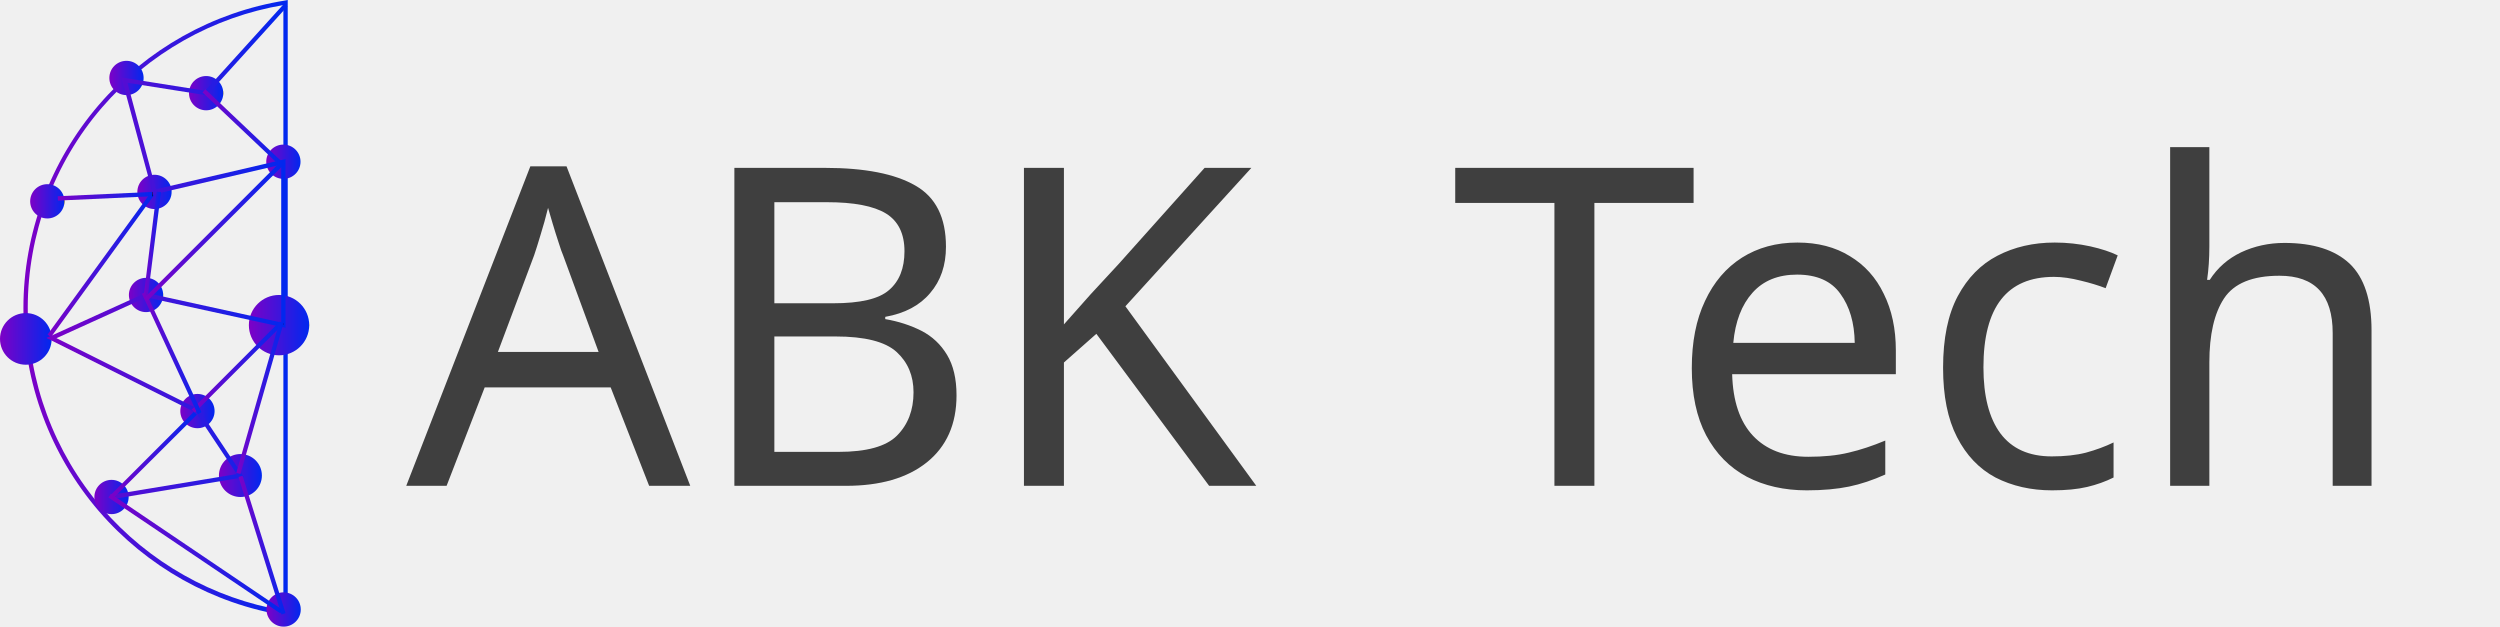
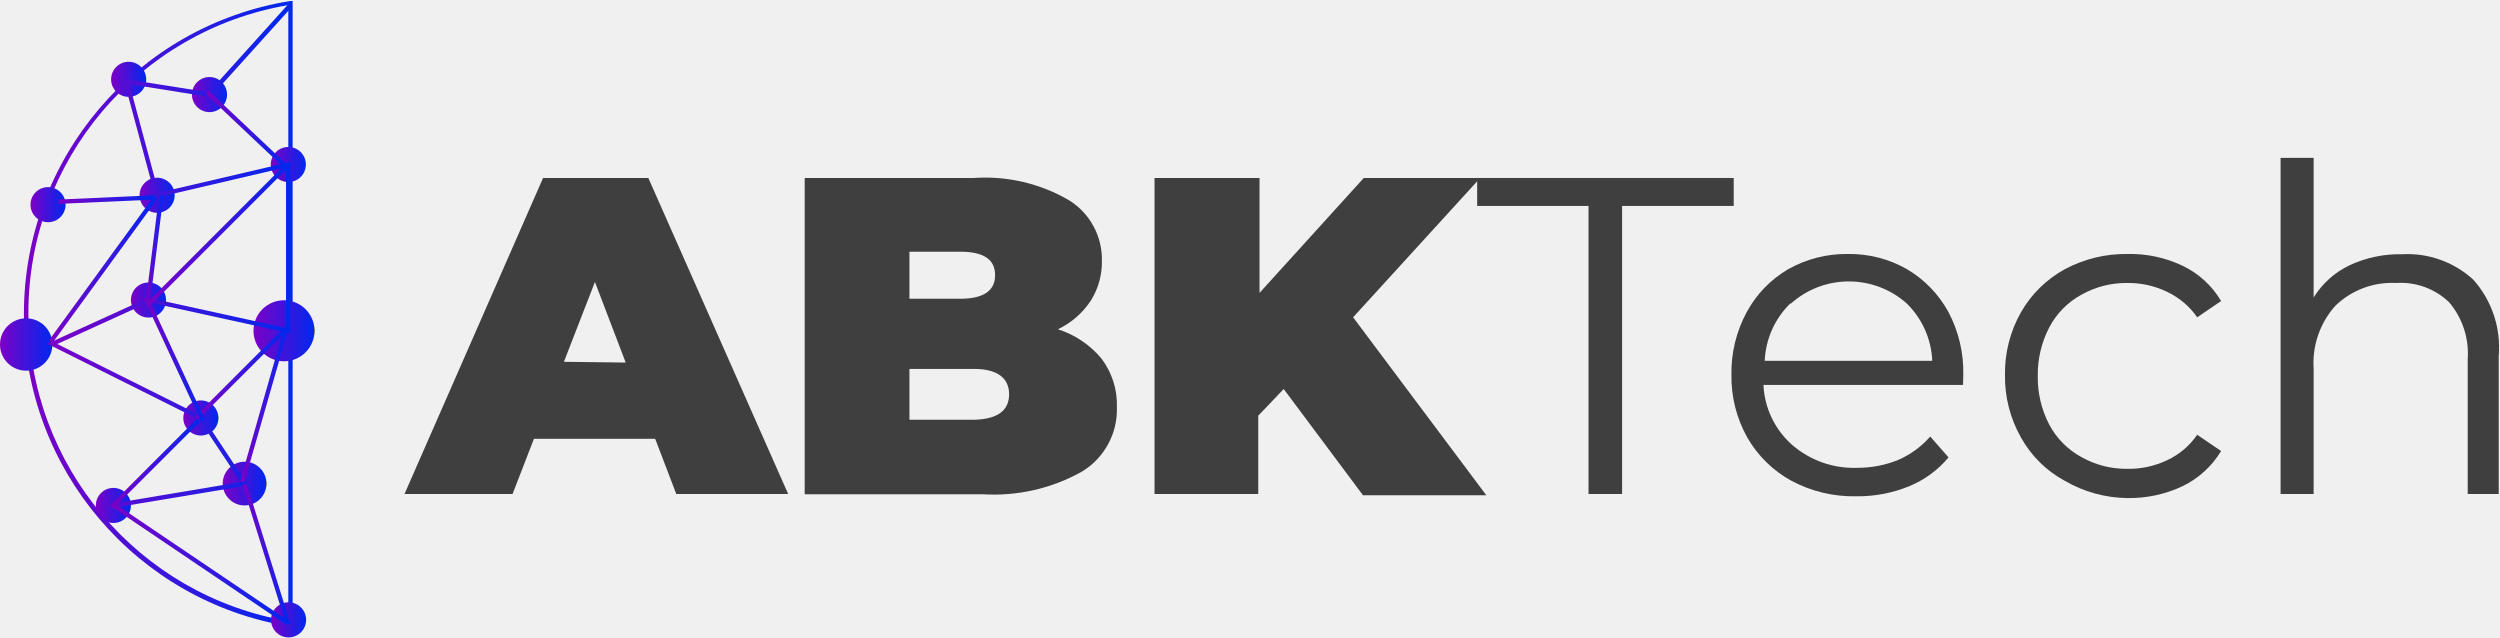
- <svg xmlns="http://www.w3.org/2000/svg" version="1.0" id="Layer_1" x="0px" y="0px" viewBox="0 0 103.57 25.96" style="enable-background:new 0 0 103.57 25.96;" xml:space="preserve">
-   <style type="text/css">
- 	.st0{fill:url(#SVGID_1_);}
- 	.st1{fill:#17516B;}
- 	.st2{fill:#3A7289;}
- 	.st3{opacity:0.8;fill:#2C6477;}
- 	.st4{clip-path:url(#SVGID_5_);fill:#FFFFFF;}
- 	.st5{clip-path:url(#SVGID_5_);fill:#BD0034;}
- 	.st6{clip-path:url(#SVGID_5_);fill:url(#SVGID_6_);}
- 	.st7{clip-path:url(#SVGID_5_);fill:url(#SVGID_7_);}
- 	.st8{clip-path:url(#SVGID_5_);fill:url(#SVGID_8_);}
- 	.st9{clip-path:url(#SVGID_5_);fill:url(#SVGID_9_);}
- 	.st10{clip-path:url(#SVGID_5_);fill:url(#SVGID_10_);}
- 	.st11{clip-path:url(#SVGID_5_);fill:url(#SVGID_11_);}
- 	.st12{clip-path:url(#SVGID_5_);fill:url(#SVGID_12_);}
- 	.st13{clip-path:url(#SVGID_5_);fill:url(#SVGID_13_);}
- 	.st14{fill:#F2F5F7;}
- 	.st15{fill:#A92807;}
- 	.st16{fill:#1E1D22;}
- 	.st17{clip-path:url(#SVGID_15_);}
- 	.st18{fill:#FFFFFF;}
- 	.st19{fill:none;stroke:#F2F5F7;}
- 	.st20{clip-path:url(#SVGID_19_);fill:#8EA1B2;}
- 	.st21{clip-path:url(#SVGID_19_);fill:#A92807;}
- 	.st22{clip-path:url(#SVGID_19_);fill:#384657;}
- 	.st23{clip-path:url(#SVGID_21_);}
- 	.st24{fill:#8EA1B2;}
- 	.st25{fill:#384657;}
- 	.st26{clip-path:url(#SVGID_25_);fill:#384657;}
- 	.st27{clip-path:url(#SVGID_25_);fill:#8EA1B2;}
- 	.st28{clip-path:url(#SVGID_25_);fill:#A92807;}
- 	.st29{clip-path:url(#SVGID_27_);}
- 	.st30{fill:#E1E4E5;}
- 	.st31{clip-path:url(#SVGID_31_);fill:#384657;}
- 	.st32{clip-path:url(#SVGID_31_);fill:#8EA1B2;}
- 	.st33{clip-path:url(#SVGID_31_);fill:#A92807;}
- 	.st34{clip-path:url(#SVGID_33_);}
- 	.st35{clip-path:url(#SVGID_37_);fill:#384657;}
- 	.st36{clip-path:url(#SVGID_37_);fill:#8EA1B2;}
- 	.st37{clip-path:url(#SVGID_37_);fill:#A92807;}
- 	.st38{clip-path:url(#SVGID_39_);}
- 	.st39{fill:#2A323C;}
- 	.st40{fill:#1F2529;}
- 	.st41{fill:#96A1AB;}
- 	.st42{clip-path:url(#SVGID_43_);fill:#D00027;}
- 	.st43{clip-path:url(#SVGID_43_);}
- 	.st44{clip-path:url(#SVGID_45_);fill:#FFFFFF;}
- 	.st45{clip-path:url(#SVGID_45_);fill:#D00027;}
- 	.st46{clip-path:url(#SVGID_47_);}
- 	.st47{clip-path:url(#SVGID_51_);}
- 	.st48{clip-path:url(#SVGID_55_);}
- 	.st49{opacity:0.4;clip-path:url(#SVGID_59_);}
- 	.st50{clip-path:url(#SVGID_61_);fill:#FFFFFF;}
- 	.st51{clip-path:url(#SVGID_59_);fill:#A92807;}
- 	.st52{clip-path:url(#SVGID_63_);fill:#FFFFFF;}
- 	.st53{opacity:0.5;}
- 	.st54{clip-path:url(#SVGID_65_);}
- 	.st55{filter:url(#Adobe_OpacityMaskFilter);}
- 	.st56{clip-path:url(#SVGID_67_);}
- 	.st57{enable-background:new    ;}
- 	.st58{opacity:0.141;clip-path:url(#SVGID_67_);mask:url(#SVGID_68_);}
- 	.st59{clip-path:url(#SVGID_72_);}
- 	.st60{fill:none;stroke:#FFFFFF;stroke-width:3;stroke-linecap:round;stroke-linejoin:round;stroke-miterlimit:10;}
- 	.st61{opacity:0.502;}
- 	.st62{opacity:0.7;}
- 	.st63{clip-path:url(#SVGID_74_);fill:#D00027;}
- 	.st64{clip-path:url(#SVGID_74_);}
- 	.st65{clip-path:url(#SVGID_76_);fill:#FFFFFF;}
- 	.st66{clip-path:url(#SVGID_76_);fill:#D00027;}
- 	.st67{clip-path:url(#SVGID_78_);}
- 	.st68{clip-path:url(#SVGID_82_);}
- 	.st69{clip-path:url(#SVGID_86_);}
- 	.st70{clip-path:url(#SVGID_92_);}
- 	.st71{filter:url(#Adobe_OpacityMaskFilter_1_);}
- 	.st72{clip-path:url(#SVGID_94_);}
- 	.st73{opacity:0.141;clip-path:url(#SVGID_94_);mask:url(#SVGID_95_);}
- 	.st74{clip-path:url(#SVGID_99_);}
- 	.st75{clip-path:url(#SVGID_101_);fill:#D00027;}
- 	.st76{clip-path:url(#SVGID_101_);}
- 	.st77{clip-path:url(#SVGID_103_);fill:#FFFFFF;}
- 	.st78{clip-path:url(#SVGID_103_);fill:#D00027;}
- 	.st79{clip-path:url(#SVGID_105_);}
- 	.st80{clip-path:url(#SVGID_109_);}
- 	.st81{clip-path:url(#SVGID_113_);}
- 	.st82{opacity:0.4;clip-path:url(#SVGID_117_);}
- 	.st83{clip-path:url(#SVGID_119_);fill:#FFFFFF;}
- 	.st84{clip-path:url(#SVGID_117_);fill:#A92807;}
- 	.st85{clip-path:url(#SVGID_121_);fill:#FFFFFF;}
- 	.st86{clip-path:url(#SVGID_123_);}
- 	.st87{fill:none;stroke:#FFFFFF;stroke-width:0.5;stroke-miterlimit:10;}
- 	.st88{opacity:0;fill:#3C464F;}
- 	.st89{opacity:3.960396e-03;fill:#3C464F;}
- 	.st90{opacity:7.920792e-03;fill:#3C464F;}
- 	.st91{opacity:0.012;fill:#3C464F;}
- 	.st92{opacity:0.016;fill:#3C464F;}
- 	.st93{opacity:0.02;fill:#3C464F;}
- 	.st94{opacity:0.024;fill:#3C464F;}
- 	.st95{opacity:0.028;fill:#3C464F;}
- 	.st96{opacity:0.032;fill:#3C464F;}
- 	.st97{opacity:0.036;fill:#3C464F;}
- 	.st98{opacity:0.04;fill:#3C464F;}
- 	.st99{opacity:0.044;fill:#3C464F;}
- 	.st100{opacity:0.048;fill:#3C464F;}
- 	.st101{opacity:0.051;fill:#3C464F;}
- 	.st102{opacity:0.055;fill:#3C464F;}
- 	.st103{opacity:0.059;fill:#3C464F;}
- 	.st104{opacity:0.063;fill:#3C464F;}
- 	.st105{opacity:0.067;fill:#3C464F;}
- 	.st106{opacity:0.071;fill:#3C464F;}
- 	.st107{opacity:0.075;fill:#3C464F;}
- 	.st108{opacity:0.079;fill:#3C464F;}
- 	.st109{opacity:0.083;fill:#3C464F;}
- 	.st110{opacity:0.087;fill:#3C464F;}
- 	.st111{opacity:0.091;fill:#3C464F;}
- 	.st112{opacity:0.095;fill:#3C464F;}
- 	.st113{opacity:0.099;fill:#3C464F;}
- 	.st114{opacity:0.103;fill:#3C464F;}
- 	.st115{opacity:0.107;fill:#3C464F;}
- 	.st116{opacity:0.111;fill:#3C464F;}
- 	.st117{opacity:0.115;fill:#3C464F;}
- 	.st118{opacity:0.119;fill:#3C464F;}
- 	.st119{opacity:0.123;fill:#3C464F;}
- 	.st120{opacity:0.127;fill:#3C464F;}
- 	.st121{opacity:0.131;fill:#3C464F;}
- 	.st122{opacity:0.135;fill:#3C464F;}
- 	.st123{opacity:0.139;fill:#3C464F;}
- 	.st124{opacity:0.143;fill:#3C464F;}
- 	.st125{opacity:0.146;fill:#3C464F;}
- 	.st126{opacity:0.15;fill:#3C464F;}
- 	.st127{opacity:0.154;fill:#3C464F;}
- 	.st128{opacity:0.158;fill:#3C464F;}
- 	.st129{opacity:0.162;fill:#3C464F;}
- 	.st130{opacity:0.166;fill:#3C464F;}
- 	.st131{opacity:0.17;fill:#3C464F;}
- 	.st132{opacity:0.174;fill:#3C464F;}
- 	.st133{opacity:0.178;fill:#3C464F;}
- 	.st134{opacity:0.182;fill:#3C464F;}
- 	.st135{opacity:0.186;fill:#3C464F;}
- 	.st136{opacity:0.19;fill:#3C464F;}
- 	.st137{opacity:0.194;fill:#3C464F;}
- 	.st138{opacity:0.198;fill:#3C464F;}
- 	.st139{opacity:0.202;fill:#3C464F;}
- 	.st140{opacity:0.206;fill:#3C464F;}
- 	.st141{opacity:0.21;fill:#3C464F;}
- 	.st142{opacity:0.214;fill:#3C464F;}
- 	.st143{opacity:0.218;fill:#3C464F;}
- 	.st144{opacity:0.222;fill:#3C464F;}
- 	.st145{opacity:0.226;fill:#3C464F;}
- 	.st146{opacity:0.23;fill:#3C464F;}
- 	.st147{opacity:0.234;fill:#3C464F;}
- 	.st148{opacity:0.238;fill:#3C464F;}
- 	.st149{opacity:0.242;fill:#3C464F;}
- 	.st150{opacity:0.245;fill:#3C464F;}
- 	.st151{opacity:0.249;fill:#3C464F;}
- 	.st152{opacity:0.254;fill:#3C464F;}
- 	.st153{opacity:0.257;fill:#3C464F;}
- 	.st154{opacity:0.261;fill:#3C464F;}
- 	.st155{opacity:0.265;fill:#3C464F;}
- 	.st156{opacity:0.269;fill:#3C464F;}
- 	.st157{opacity:0.273;fill:#3C464F;}
- 	.st158{opacity:0.277;fill:#3C464F;}
- 	.st159{opacity:0.281;fill:#3C464F;}
- 	.st160{opacity:0.285;fill:#3C464F;}
- 	.st161{opacity:0.289;fill:#3C464F;}
- 	.st162{opacity:0.293;fill:#3C464F;}
- 	.st163{opacity:0.297;fill:#3C464F;}
- 	.st164{opacity:0.301;fill:#3C464F;}
- 	.st165{opacity:0.305;fill:#3C464F;}
- 	.st166{opacity:0.309;fill:#3C464F;}
- 	.st167{opacity:0.313;fill:#3C464F;}
- 	.st168{opacity:0.317;fill:#3C464F;}
- 	.st169{opacity:0.321;fill:#3C464F;}
- 	.st170{opacity:0.325;fill:#3C464F;}
- 	.st171{opacity:0.329;fill:#3C464F;}
- 	.st172{opacity:0.333;fill:#3C464F;}
- 	.st173{opacity:0.337;fill:#3C464F;}
- 	.st174{opacity:0.341;fill:#3C464F;}
- 	.st175{opacity:0.345;fill:#3C464F;}
- 	.st176{opacity:0.348;fill:#3C464F;}
- 	.st177{opacity:0.352;fill:#3C464F;}
- 	.st178{opacity:0.356;fill:#3C464F;}
- 	.st179{opacity:0.36;fill:#3C464F;}
- 	.st180{opacity:0.364;fill:#3C464F;}
- 	.st181{opacity:0.368;fill:#3C464F;}
- 	.st182{opacity:0.372;fill:#3C464F;}
- 	.st183{opacity:0.376;fill:#3C464F;}
- 	.st184{opacity:0.38;fill:#3C464F;}
- 	.st185{opacity:0.384;fill:#3C464F;}
- 	.st186{opacity:0.388;fill:#3C464F;}
- 	.st187{opacity:0.392;fill:#3C464F;}
- 	.st188{opacity:0.396;fill:#3C464F;}
- 	.st189{opacity:0.4;fill:#3C464F;}
- 	.st190{fill:none;stroke:#7EA1B1;stroke-width:3;stroke-linecap:round;stroke-linejoin:round;}
- 	.st191{fill:none;stroke:#7EA1B1;stroke-width:3;stroke-linecap:round;stroke-linejoin:round;stroke-dasharray:6.859,6.859;}
- 	.st192{fill:none;stroke:#7EA1B1;stroke-width:3;stroke-linecap:round;stroke-linejoin:round;stroke-dasharray:7.516,7.516;}
- 	.st193{fill:none;stroke:#7EA1B1;stroke-width:3;stroke-linecap:round;stroke-linejoin:round;stroke-dasharray:8.442,8.442;}
- 	.st194{fill:none;stroke:#7EA1B1;stroke-width:3;stroke-linecap:round;stroke-linejoin:round;stroke-dasharray:8.788,8.788;}
- 	.st195{fill:none;stroke:#7EA1B1;stroke-width:3;stroke-linecap:round;stroke-linejoin:round;stroke-dasharray:8.932,8.932;}
- 	.st196{fill:none;stroke:#7EA1B1;stroke-width:3;stroke-linecap:round;stroke-linejoin:round;stroke-dasharray:7.966,7.966;}
- 	.st197{fill:none;stroke:#7EA1B1;stroke-width:3;stroke-linecap:round;stroke-linejoin:round;stroke-dasharray:8.532,8.532;}
- 	.st198{fill:#C5C5C5;}
- 	.st199{fill:none;stroke:#7EA1B1;stroke-width:3;stroke-linecap:round;stroke-linejoin:round;stroke-dasharray:5.949,5.949;}
- 	.st200{fill:none;stroke:#7EA1B1;stroke-width:3;stroke-linecap:round;stroke-linejoin:round;stroke-dasharray:8.803,8.803;}
- 	.st201{fill:none;stroke:#7EA1B1;stroke-width:3;stroke-linecap:round;stroke-linejoin:round;stroke-dasharray:8.407,8.407;}
- 	.st202{fill:none;stroke:#7EA1B1;stroke-width:3;stroke-linecap:round;stroke-linejoin:round;stroke-dasharray:6.205,6.205;}
- 	.st203{fill:none;stroke:#7EA1B1;stroke-width:3;stroke-linecap:round;stroke-linejoin:round;stroke-dasharray:7.946,7.946;}
- 	.st204{fill:none;stroke:#7EA1B1;stroke-width:3;stroke-linecap:round;stroke-linejoin:round;stroke-dasharray:8.415,8.415;}
- 	.st205{fill:none;stroke:#7EA1B1;stroke-width:3;stroke-linecap:round;stroke-linejoin:round;stroke-dasharray:7.282,7.282;}
- 	.st206{fill:none;stroke:#7EA1B1;stroke-width:3;stroke-linecap:round;stroke-linejoin:round;stroke-dasharray:7.408,7.408;}
- 	.st207{fill:none;stroke:#7EA1B1;stroke-width:3;stroke-linecap:round;stroke-linejoin:round;stroke-dasharray:8.049,8.049;}
- 	.st208{fill:none;stroke:#7EA1B1;stroke-width:3;stroke-linecap:round;stroke-linejoin:round;stroke-dasharray:8.145,8.145;}
- 	.st209{fill:none;stroke:#7EA1B1;stroke-width:3;stroke-linecap:round;stroke-linejoin:round;stroke-dasharray:8.016,8.016;}
- 	.st210{fill:#7EA1B1;}
- 	.st211{fill:none;stroke:#7EA1B1;stroke-width:3;stroke-linecap:round;stroke-linejoin:round;stroke-miterlimit:10;}
- 	.st212{fill:#2F2F2F;}
- 	.st213{fill:#00B5B5;}
- 	.st214{fill:url(#SVGID_124_);}
- 	.st215{fill:#12407D;}
- 	.st216{fill:#0D78C4;}
- 	.st217{fill-rule:evenodd;clip-rule:evenodd;fill:#0F53FF;}
- 	.st218{filter:url(#Adobe_OpacityMaskFilter_2_);}
- 	.st219{clip-path:url(#SVGID_128_);}
- 	.st220{clip-path:url(#SVGID_131_);}
- 	.st221{clip-path:url(#SVGID_133_);}
- 	.st222{clip-path:url(#SVGID_128_);mask:url(#SVGID_129_);enable-background:new    ;}
- 	.st223{clip-path:url(#SVGID_135_);fill-rule:evenodd;clip-rule:evenodd;fill:#0F53FF;}
- 	.st224{filter:url(#Adobe_OpacityMaskFilter_3_);}
- 	.st225{clip-path:url(#SVGID_138_);}
- 	.st226{clip-path:url(#SVGID_138_);fill-rule:evenodd;clip-rule:evenodd;fill:#FFFFFF;}
- 	.st227{clip-path:url(#SVGID_128_);mask:url(#SVGID_136_);enable-background:new    ;}
- 	.st228{clip-path:url(#SVGID_140_);fill-rule:evenodd;clip-rule:evenodd;fill:#0F53FF;}
- 	.st229{clip-path:url(#SVGID_142_);fill:url(#SVGID_143_);}
- 	.st230{clip-path:url(#SVGID_145_);fill:url(#SVGID_146_);}
- 	.st231{clip-path:url(#SVGID_148_);fill:url(#SVGID_149_);}
- 	.st232{clip-path:url(#SVGID_151_);fill:url(#SVGID_152_);}
- 	.st233{clip-path:url(#SVGID_154_);fill:url(#SVGID_155_);}
- 	.st234{clip-path:url(#SVGID_157_);fill:url(#SVGID_158_);}
- 	.st235{clip-path:url(#SVGID_160_);fill:url(#SVGID_161_);}
- 	.st236{clip-path:url(#SVGID_163_);fill:url(#SVGID_164_);}
- 	.st237{fill:url(#SVGID_165_);}
- 	.st238{fill:url(#SVGID_166_);}
- 	.st239{fill:url(#SVGID_167_);}
- 	.st240{fill:url(#SVGID_168_);}
- 	.st241{fill:url(#SVGID_169_);}
- 	.st242{fill:url(#SVGID_170_);}
- 	.st243{fill:url(#SVGID_171_);}
- 	.st244{fill:url(#SVGID_172_);}
- 	.st245{fill:url(#SVGID_173_);}
- 	.st246{fill:url(#SVGID_174_);}
- 	.st247{fill:url(#SVGID_175_);}
- 	.st248{fill:url(#SVGID_176_);}
- 	.st249{fill:url(#SVGID_177_);}
- 	.st250{fill:url(#SVGID_178_);}
- 	.st251{fill:url(#SVGID_179_);}
- 	.st252{fill:url(#SVGID_180_);}
- 	.st253{fill:url(#SVGID_181_);}
- 	.st254{fill:url(#SVGID_182_);}
- 	.st255{fill:url(#SVGID_183_);}
- 	.st256{fill:url(#SVGID_184_);}
- 	.st257{fill:url(#SVGID_185_);}
- 	.st258{fill:#A89968;}
- 	.st259{fill:url(#SVGID_186_);}
- 	.st260{fill:#C4001C;}
- 	.st261{fill:#282826;}
- 	.st262{fill:#2D72D7;}
- 	.st263{fill:#E8E8E8;}
- 	.st264{opacity:0.7;fill:none;stroke:#6096A5;}
- 	.st265{opacity:0.9;}
- 	.st266{fill:none;}
- 	.st267{fill-rule:evenodd;clip-rule:evenodd;fill:none;}
- 	.st268{opacity:0.62;fill:url(#SVGID_187_);}
- 	.st269{opacity:0.62;fill:url(#SVGID_188_);}
- 	.st270{opacity:0.62;fill:url(#SVGID_189_);}
- 	.st271{opacity:0.62;fill:url(#SVGID_190_);}
- 	.st272{opacity:0.62;fill:url(#SVGID_191_);}
- 	.st273{opacity:0.62;fill:url(#SVGID_192_);}
- 	.st274{fill:url(#SVGID_193_);}
- 	.st275{fill:url(#SVGID_194_);}
- 	.st276{fill:url(#SVGID_195_);}
- 	.st277{fill:url(#SVGID_196_);}
- 	.st278{fill:url(#SVGID_197_);}
- 	.st279{fill:url(#SVGID_198_);}
- 	.st280{fill:url(#SVGID_199_);}
- 	.st281{fill:url(#SVGID_200_);}
- 	.st282{fill:url(#SVGID_201_);}
- 	.st283{fill:url(#SVGID_202_);}
- 	.st284{fill:url(#SVGID_203_);}
- 	.st285{fill:url(#SVGID_204_);}
- 	.st286{fill:url(#SVGID_205_);}
- 	.st287{fill:url(#SVGID_206_);}
- 	.st288{fill:url(#SVGID_207_);}
- 	.st289{fill:url(#SVGID_208_);}
- 	.st290{fill:url(#SVGID_209_);}
- 	.st291{fill:url(#SVGID_210_);}
- 	.st292{fill:url(#SVGID_211_);}
- 	.st293{fill:url(#SVGID_212_);}
- 	.st294{fill:url(#SVGID_213_);}
- 	.st295{fill:url(#SVGID_214_);}
- 	.st296{fill:url(#SVGID_215_);}
- 	.st297{fill:url(#SVGID_216_);}
- 	.st298{fill:url(#SVGID_217_);}
- 	.st299{fill:url(#SVGID_218_);}
- 	.st300{fill:url(#SVGID_219_);}
- 	.st301{fill:url(#SVGID_220_);}
- 	.st302{fill:url(#SVGID_221_);}
- 	.st303{fill:url(#SVGID_222_);}
- 	.st304{fill:url(#SVGID_223_);}
- 	.st305{fill:url(#SVGID_224_);}
- 	.st306{fill:url(#SVGID_225_);}
- 	.st307{fill:url(#SVGID_226_);}
- 	.st308{fill:url(#SVGID_227_);}
- 	.st309{fill:url(#SVGID_228_);}
- 	.st310{fill:#0078BA;}
- 	.st311{fill:url(#SVGID_229_);}
- 	.st312{fill:url(#SVGID_230_);}
- 	.st313{fill:#B70000;}
- 	.st314{fill:url(#SVGID_231_);}
- 	.st315{fill:url(#SVGID_232_);}
- 	.st316{fill:url(#SVGID_233_);}
- 	.st317{fill:url(#SVGID_234_);}
- 	.st318{fill:url(#SVGID_235_);}
- 	.st319{fill:url(#SVGID_236_);}
- 	.st320{fill:url(#SVGID_237_);}
- 	.st321{fill:url(#SVGID_238_);}
- 	.st322{fill:none;stroke:#3F3F3F;stroke-width:0.5;stroke-miterlimit:10;}
- 	.st323{clip-path:url(#SVGID_256_);fill:url(#SVGID_257_);}
- 	.st324{clip-path:url(#SVGID_259_);fill:url(#SVGID_260_);}
- 	.st325{clip-path:url(#SVGID_262_);fill:url(#SVGID_263_);}
- 	.st326{clip-path:url(#SVGID_265_);fill:url(#SVGID_266_);}
- 	.st327{clip-path:url(#SVGID_268_);fill:url(#SVGID_269_);}
- 	.st328{clip-path:url(#SVGID_271_);fill:url(#SVGID_272_);}
- 	.st329{clip-path:url(#SVGID_274_);fill:url(#SVGID_275_);}
- 	.st330{clip-path:url(#SVGID_277_);fill:url(#SVGID_278_);}
- 	.st331{fill:url(#SVGID_279_);}
- 	.st332{fill:url(#SVGID_280_);}
- 	.st333{fill:url(#SVGID_281_);}
- 	.st334{fill:url(#SVGID_282_);}
- 	.st335{fill:url(#SVGID_283_);}
- 	.st336{fill:url(#SVGID_284_);}
- 	.st337{fill:url(#SVGID_285_);}
- 	.st338{fill:url(#SVGID_286_);}
- 	.st339{fill:url(#SVGID_287_);}
- 	.st340{fill:url(#SVGID_288_);}
- 	.st341{fill:url(#SVGID_289_);}
- 	.st342{fill:url(#SVGID_290_);}
- 	.st343{fill:url(#SVGID_291_);}
- 	.st344{fill:url(#SVGID_292_);}
- 	.st345{fill:url(#SVGID_293_);}
- 	.st346{fill:url(#SVGID_294_);}
- 	.st347{fill:url(#SVGID_295_);}
- 	.st348{fill:url(#SVGID_296_);}
- 	.st349{fill:url(#SVGID_297_);}
- 	.st350{fill:url(#SVGID_298_);}
- 	.st351{fill:url(#SVGID_299_);}
- 	.st352{fill:url(#SVGID_300_);}
- 	.st353{fill:url(#SVGID_301_);}
- 	.st354{fill:url(#SVGID_302_);}
- 	.st355{fill:url(#SVGID_303_);}
- 	.st356{fill:url(#SVGID_304_);}
- 	.st357{fill:url(#SVGID_305_);}
- 	.st358{fill:url(#SVGID_306_);}
- 	.st359{fill:url(#SVGID_307_);}
- 	.st360{filter:url(#Adobe_OpacityMaskFilter_4_);}
- 	.st361{clip-path:url(#SVGID_325_);}
- 	.st362{clip-path:url(#SVGID_328_);}
- 	.st363{clip-path:url(#SVGID_330_);}
- 	.st364{clip-path:url(#SVGID_325_);mask:url(#SVGID_326_);enable-background:new    ;}
- 	.st365{clip-path:url(#SVGID_332_);fill-rule:evenodd;clip-rule:evenodd;fill:#0F53FF;}
- 	.st366{filter:url(#Adobe_OpacityMaskFilter_5_);}
- 	.st367{clip-path:url(#SVGID_335_);}
- 	.st368{clip-path:url(#SVGID_335_);fill-rule:evenodd;clip-rule:evenodd;fill:#FFFFFF;}
- 	.st369{clip-path:url(#SVGID_325_);mask:url(#SVGID_333_);enable-background:new    ;}
- 	.st370{clip-path:url(#SVGID_337_);fill-rule:evenodd;clip-rule:evenodd;fill:#0F53FF;}
- 	.st371{clip-path:url(#SVGID_339_);fill:url(#SVGID_340_);}
- 	.st372{clip-path:url(#SVGID_342_);fill:url(#SVGID_343_);}
- 	.st373{clip-path:url(#SVGID_345_);fill:url(#SVGID_346_);}
- 	.st374{clip-path:url(#SVGID_348_);fill:url(#SVGID_349_);}
- 	.st375{clip-path:url(#SVGID_351_);fill:url(#SVGID_352_);}
- 	.st376{clip-path:url(#SVGID_354_);fill:url(#SVGID_355_);}
- 	.st377{clip-path:url(#SVGID_357_);fill:url(#SVGID_358_);}
- 	.st378{clip-path:url(#SVGID_360_);fill:url(#SVGID_361_);}
- 	.st379{fill:url(#SVGID_362_);}
- 	.st380{fill:url(#SVGID_363_);}
- 	.st381{fill:url(#SVGID_364_);}
- 	.st382{fill:url(#SVGID_365_);}
- 	.st383{fill:url(#SVGID_366_);}
- 	.st384{fill:url(#SVGID_367_);}
- 	.st385{fill:url(#SVGID_368_);}
- 	.st386{fill:url(#SVGID_369_);}
- 	.st387{fill:url(#SVGID_370_);}
- 	.st388{fill:url(#SVGID_371_);}
- 	.st389{fill:url(#SVGID_372_);}
- 	.st390{fill:url(#SVGID_373_);}
- 	.st391{fill:url(#SVGID_374_);}
- 	.st392{fill:url(#SVGID_375_);}
- 	.st393{fill:url(#SVGID_376_);}
- 	.st394{fill:url(#SVGID_377_);}
- 	.st395{fill:url(#SVGID_378_);}
- 	.st396{fill:url(#SVGID_379_);}
- 	.st397{fill:url(#SVGID_380_);}
- 	.st398{fill:url(#SVGID_381_);}
- 	.st399{fill:url(#SVGID_382_);}
- 	.st400{fill:url(#SVGID_383_);}
- 	.st401{fill:#3F3F3F;}
- 	.st402{font-family:'Montserrat-Black';}
- 	.st403{font-size:18.459px;}
- 	.st404{font-family:'Montserrat-Regular';}
- 	.st405{fill:url(#SVGID_384_);}
- 	.st406{fill:url(#SVGID_385_);}
- 	.st407{fill:url(#SVGID_386_);}
- 	.st408{fill:url(#SVGID_387_);}
- 	.st409{fill:url(#SVGID_388_);}
- 	.st410{fill:url(#SVGID_389_);}
- 	.st411{fill:url(#SVGID_390_);}
- 	.st412{fill:url(#SVGID_391_);}
- 	.st413{fill:url(#SVGID_392_);}
- 	.st414{fill:url(#SVGID_393_);}
- 	.st415{fill:url(#SVGID_394_);}
- 	.st416{fill:url(#SVGID_395_);}
- 	.st417{fill:url(#SVGID_396_);}
- 	.st418{fill:url(#SVGID_397_);}
- 	.st419{fill:url(#SVGID_398_);}
- 	.st420{fill:url(#SVGID_399_);}
- 	.st421{fill:url(#SVGID_400_);}
- 	.st422{fill:url(#SVGID_401_);}
- 	.st423{fill:url(#SVGID_402_);}
- 	.st424{fill:url(#SVGID_403_);}
- 	.st425{fill:url(#SVGID_404_);}
- 	.st426{fill:url(#SVGID_405_);}
- 	.st427{fill:url(#SVGID_406_);}
- 	.st428{fill:url(#SVGID_407_);}
- 	.st429{fill:url(#SVGID_408_);}
- 	.st430{fill:url(#SVGID_409_);}
- 	.st431{fill:url(#SVGID_410_);}
- 	.st432{fill:url(#SVGID_411_);}
- 	.st433{fill:url(#SVGID_412_);}
- 	.st434{fill:url(#SVGID_413_);}
- 	.st435{fill:url(#SVGID_414_);}
- 	.st436{fill:url(#SVGID_415_);}
- </style>
-   <g>
-     <text transform="matrix(1 0 0 1 16.83 20.1265)">
-       <tspan x="0" y="0" class="st401 st402 st403">ABK</tspan>
-       <tspan x="43.27" y="0" class="st401 st404 st403">Tech</tspan>
-     </text>
-     <g>
-       <g>
-         <g>
-           <linearGradient id="SVGID_1_" gradientUnits="userSpaceOnUse" x1="0.972" y1="12.758" x2="11.92" y2="12.758">
-             <stop offset="0" style="stop-color:#7D00C6" />
-             <stop offset="1" style="stop-color:#0028EF" />
-             <stop offset="1" style="stop-color:#000000" />
-           </linearGradient>
-           <path class="st0" d="M11.92,25.52l-0.1-0.02c-3-0.48-5.74-2.02-7.73-4.33c-2.01-2.34-3.12-5.32-3.12-8.41      c0-3.09,1.11-6.07,3.12-8.41c1.99-2.31,4.73-3.85,7.73-4.33L11.92,0V25.52z M11.74,0.21c-2.91,0.49-5.58,2-7.52,4.25      c-1.98,2.3-3.07,5.25-3.07,8.29c0,3.04,1.09,5.99,3.07,8.29c1.94,2.25,4.61,3.76,7.52,4.25V0.21z" />
-         </g>
-       </g>
-       <g>
-         <linearGradient id="SVGID_3_" gradientUnits="userSpaceOnUse" x1="4.532" y1="3.233" x2="5.956" y2="3.233">
-           <stop offset="0" style="stop-color:#7D00C6" />
-           <stop offset="1" style="stop-color:#0028EF" />
-           <stop offset="1" style="stop-color:#000000" />
-         </linearGradient>
-         <circle style="fill:url(#SVGID_3_);" cx="5.24" cy="3.23" r="0.71" />
-       </g>
-       <g>
-         <linearGradient id="SVGID_5_" gradientUnits="userSpaceOnUse" x1="11.03" y1="6.705" x2="12.454" y2="6.705">
-           <stop offset="0" style="stop-color:#7D00C6" />
-           <stop offset="1" style="stop-color:#0028EF" />
-           <stop offset="1" style="stop-color:#000000" />
-         </linearGradient>
-         <circle style="fill:url(#SVGID_5_);" cx="11.74" cy="6.7" r="0.71" />
-       </g>
-       <g>
-         <linearGradient id="SVGID_6_" gradientUnits="userSpaceOnUse" x1="7.826" y1="3.856" x2="9.25" y2="3.856">
-           <stop offset="0" style="stop-color:#7D00C6" />
-           <stop offset="1" style="stop-color:#0028EF" />
-           <stop offset="1" style="stop-color:#000000" />
-         </linearGradient>
-         <circle style="fill:url(#SVGID_6_);" cx="8.54" cy="3.86" r="0.71" />
-       </g>
-       <g>
-         <linearGradient id="SVGID_7_" gradientUnits="userSpaceOnUse" x1="5.689" y1="7.951" x2="7.114" y2="7.951">
-           <stop offset="0" style="stop-color:#7D00C6" />
-           <stop offset="1" style="stop-color:#0028EF" />
-           <stop offset="1" style="stop-color:#000000" />
-         </linearGradient>
-         <circle style="fill:url(#SVGID_7_);" cx="6.4" cy="7.95" r="0.71" />
-       </g>
-       <g>
-         <linearGradient id="SVGID_8_" gradientUnits="userSpaceOnUse" x1="1.246" y1="8.339" x2="2.67" y2="8.339">
-           <stop offset="0" style="stop-color:#7D00C6" />
-           <stop offset="1" style="stop-color:#0028EF" />
-           <stop offset="1" style="stop-color:#000000" />
-         </linearGradient>
-         <circle style="fill:url(#SVGID_8_);" cx="1.96" cy="8.34" r="0.71" />
-       </g>
-       <g>
-         <linearGradient id="SVGID_9_" gradientUnits="userSpaceOnUse" x1="5.333" y1="12.224" x2="6.758" y2="12.224">
-           <stop offset="0" style="stop-color:#7D00C6" />
-           <stop offset="1" style="stop-color:#0028EF" />
-           <stop offset="1" style="stop-color:#000000" />
-         </linearGradient>
-         <circle style="fill:url(#SVGID_9_);" cx="6.05" cy="12.22" r="0.71" />
-       </g>
-       <g>
-         <linearGradient id="SVGID_10_" gradientUnits="userSpaceOnUse" x1="7.47" y1="17.03" x2="8.894" y2="17.03">
-           <stop offset="0" style="stop-color:#7D00C6" />
-           <stop offset="1" style="stop-color:#0028EF" />
-           <stop offset="1" style="stop-color:#000000" />
-         </linearGradient>
-         <circle style="fill:url(#SVGID_10_);" cx="8.18" cy="17.03" r="0.71" />
-       </g>
-       <g>
-         <linearGradient id="SVGID_11_" gradientUnits="userSpaceOnUse" x1="3.909" y1="20.591" x2="5.333" y2="20.591">
-           <stop offset="0" style="stop-color:#7D00C6" />
-           <stop offset="1" style="stop-color:#0028EF" />
-           <stop offset="1" style="stop-color:#000000" />
-         </linearGradient>
-         <circle style="fill:url(#SVGID_11_);" cx="4.62" cy="20.59" r="0.71" />
-       </g>
-       <g>
-         <linearGradient id="SVGID_12_" gradientUnits="userSpaceOnUse" x1="11.038" y1="25.252" x2="12.462" y2="25.252">
-           <stop offset="0" style="stop-color:#7D00C6" />
-           <stop offset="1" style="stop-color:#0028EF" />
-           <stop offset="1" style="stop-color:#000000" />
-         </linearGradient>
-         <circle style="fill:url(#SVGID_12_);" cx="11.75" cy="25.25" r="0.71" />
-       </g>
-       <g>
-         <linearGradient id="SVGID_13_" gradientUnits="userSpaceOnUse" x1="9.072" y1="19.701" x2="10.852" y2="19.701">
-           <stop offset="0" style="stop-color:#7D00C6" />
-           <stop offset="1" style="stop-color:#0028EF" />
-           <stop offset="1" style="stop-color:#000000" />
-         </linearGradient>
-         <circle style="fill:url(#SVGID_13_);" cx="9.96" cy="19.7" r="0.89" />
-       </g>
-       <g>
-         <linearGradient id="SVGID_15_" gradientUnits="userSpaceOnUse" x1="10.318" y1="13.47" x2="12.81" y2="13.47">
-           <stop offset="0" style="stop-color:#7D00C6" />
-           <stop offset="1" style="stop-color:#0028EF" />
-           <stop offset="1" style="stop-color:#000000" />
-         </linearGradient>
-         <circle style="fill:url(#SVGID_15_);" cx="11.56" cy="13.47" r="1.25" />
-       </g>
-       <g>
-         <linearGradient id="SVGID_17_" gradientUnits="userSpaceOnUse" x1="0" y1="14.036" x2="2.136" y2="14.036">
-           <stop offset="0" style="stop-color:#7D00C6" />
-           <stop offset="1" style="stop-color:#0028EF" />
-           <stop offset="1" style="stop-color:#000000" />
-         </linearGradient>
-         <circle style="fill:url(#SVGID_17_);" cx="1.07" cy="14.04" r="1.07" />
-       </g>
-       <g>
-         <linearGradient id="SVGID_19_" gradientUnits="userSpaceOnUse" x1="1.922" y1="10.413" x2="11.897" y2="10.413">
-           <stop offset="0" style="stop-color:#7D00C6" />
-           <stop offset="1" style="stop-color:#0028EF" />
-           <stop offset="1" style="stop-color:#000000" />
-         </linearGradient>
-         <polygon style="fill:url(#SVGID_19_);" points="4.64,20.68 4.61,20.5 9.81,19.64 8.12,17.1 1.92,14 6.04,12.13 11.65,13.36      11.65,6.82 6.34,8.06 5.03,3.21 8.5,3.76 11.77,0.15 11.9,0.27 8.57,3.95 5.28,3.43 6.46,7.84 11.83,6.59 11.83,13.58      6.06,12.32 2.34,14.01 8.24,16.96 10.11,19.77    " />
-       </g>
-       <g>
-         <linearGradient id="SVGID_21_" gradientUnits="userSpaceOnUse" x1="4.558" y1="18.855" x2="8.156" y2="18.855">
-           <stop offset="0" style="stop-color:#7D00C6" />
-           <stop offset="1" style="stop-color:#0028EF" />
-           <stop offset="1" style="stop-color:#000000" />
-         </linearGradient>
-         <polygon style="fill:url(#SVGID_21_);" points="4.68,20.65 4.56,20.53 8.03,17.06 8.16,17.18    " />
-       </g>
-       <g>
-         <linearGradient id="SVGID_23_" gradientUnits="userSpaceOnUse" x1="7.941" y1="15.206" x2="11.716" y2="15.206">
-           <stop offset="0" style="stop-color:#7D00C6" />
-           <stop offset="1" style="stop-color:#0028EF" />
-           <stop offset="1" style="stop-color:#000000" />
-         </linearGradient>
-         <polygon style="fill:url(#SVGID_23_);" points="8.07,17.09 7.94,16.97 11.59,13.32 11.72,13.44    " />
-       </g>
-       <g>
-         <linearGradient id="SVGID_25_" gradientUnits="userSpaceOnUse" x1="9.787" y1="16.496" x2="11.739" y2="16.496">
-           <stop offset="0" style="stop-color:#7D00C6" />
-           <stop offset="1" style="stop-color:#0028EF" />
-           <stop offset="1" style="stop-color:#000000" />
-         </linearGradient>
-         <polygon style="fill:url(#SVGID_25_);" points="9.96,19.64 9.79,19.59 11.57,13.36 11.74,13.41    " />
-       </g>
-       <g>
-         <linearGradient id="SVGID_27_" gradientUnits="userSpaceOnUse" x1="5.875" y1="14.627" x2="8.351" y2="14.627">
-           <stop offset="0" style="stop-color:#7D00C6" />
-           <stop offset="1" style="stop-color:#0028EF" />
-           <stop offset="1" style="stop-color:#000000" />
-         </linearGradient>
-         <polygon style="fill:url(#SVGID_27_);" points="8.19,17.16 5.88,12.17 6.04,12.1 8.35,17.08    " />
-       </g>
-       <g>
-         <linearGradient id="SVGID_29_" gradientUnits="userSpaceOnUse" x1="1.968" y1="10.977" x2="6.384" y2="10.977">
-           <stop offset="0" style="stop-color:#7D00C6" />
-           <stop offset="1" style="stop-color:#0028EF" />
-           <stop offset="1" style="stop-color:#000000" />
-         </linearGradient>
-         <polygon style="fill:url(#SVGID_29_);" points="2.11,13.97 1.97,13.86 6.24,7.99 6.38,8.09    " />
-       </g>
-       <g>
-         <linearGradient id="SVGID_31_" gradientUnits="userSpaceOnUse" x1="2.392" y1="8.129" x2="6.316" y2="8.129">
-           <stop offset="0" style="stop-color:#7D00C6" />
-           <stop offset="1" style="stop-color:#0028EF" />
-           <stop offset="1" style="stop-color:#000000" />
-         </linearGradient>
-         <polygon style="fill:url(#SVGID_31_);" points="2.4,8.31 2.39,8.13 6.31,7.95 6.32,8.13    " />
-       </g>
-       <g>
-         <linearGradient id="SVGID_33_" gradientUnits="userSpaceOnUse" x1="8.388" y1="5.281" x2="11.714" y2="5.281">
-           <stop offset="0" style="stop-color:#7D00C6" />
-           <stop offset="1" style="stop-color:#0028EF" />
-           <stop offset="1" style="stop-color:#000000" />
-         </linearGradient>
-         <polygon style="fill:url(#SVGID_33_);" points="11.59,6.86 8.39,3.83 8.51,3.7 11.71,6.73    " />
-       </g>
-       <g>
-         <linearGradient id="SVGID_35_" gradientUnits="userSpaceOnUse" x1="5.957" y1="10.088" x2="6.668" y2="10.088">
-           <stop offset="0" style="stop-color:#7D00C6" />
-           <stop offset="1" style="stop-color:#0028EF" />
-           <stop offset="1" style="stop-color:#000000" />
-         </linearGradient>
-         <polygon style="fill:url(#SVGID_35_);" points="6.13,12.23 5.96,12.21 6.49,7.94 6.67,7.96    " />
-       </g>
-       <g>
-         <linearGradient id="SVGID_37_" gradientUnits="userSpaceOnUse" x1="5.982" y1="9.553" x2="11.805" y2="9.553">
-           <stop offset="0" style="stop-color:#7D00C6" />
-           <stop offset="1" style="stop-color:#0028EF" />
-           <stop offset="1" style="stop-color:#000000" />
-         </linearGradient>
-         <polygon style="fill:url(#SVGID_37_);" points="6.11,12.46 5.98,12.34 11.68,6.64 11.81,6.77    " />
-       </g>
-       <g>
-         <linearGradient id="SVGID_39_" gradientUnits="userSpaceOnUse" x1="9.885" y1="22.581" x2="11.835" y2="22.581">
-           <stop offset="0" style="stop-color:#7D00C6" />
-           <stop offset="1" style="stop-color:#0028EF" />
-           <stop offset="1" style="stop-color:#000000" />
-         </linearGradient>
-         <polygon style="fill:url(#SVGID_39_);" points="11.66,25.46 9.88,19.76 10.05,19.71 11.83,25.4    " />
-       </g>
-       <g>
-         <linearGradient id="SVGID_41_" gradientUnits="userSpaceOnUse" x1="4.49" y1="22.937" x2="11.711" y2="22.937">
-           <stop offset="0" style="stop-color:#7D00C6" />
-           <stop offset="1" style="stop-color:#0028EF" />
-           <stop offset="1" style="stop-color:#000000" />
-         </linearGradient>
-         <polygon style="fill:url(#SVGID_41_);" points="11.61,25.41 4.49,20.61 4.59,20.46 11.71,25.27    " />
-       </g>
+ <svg xmlns="http://www.w3.org/2000/svg" xmlns:xlink="http://www.w3.org/1999/xlink" viewBox="0 0 98.33 25.07">
+   <defs>
+     <style>.cls-1{fill:#3f3f3f;}.cls-2{fill:url(#linear-gradient);}.cls-3{fill:url(#linear-gradient-2);}.cls-4{fill:url(#linear-gradient-3);}.cls-5{fill:url(#linear-gradient-4);}.cls-6{fill:url(#linear-gradient-5);}.cls-7{fill:url(#linear-gradient-6);}.cls-8{fill:url(#linear-gradient-7);}.cls-9{fill:url(#linear-gradient-8);}.cls-10{fill:url(#linear-gradient-9);}.cls-11{fill:url(#linear-gradient-10);}.cls-12{fill:url(#linear-gradient-11);}.cls-13{fill:url(#linear-gradient-12);}.cls-14{fill:url(#linear-gradient-13);}.cls-15{fill:url(#linear-gradient-14);}.cls-16{fill:url(#linear-gradient-15);}.cls-17{fill:url(#linear-gradient-16);}.cls-18{fill:url(#linear-gradient-17);}.cls-19{fill:url(#linear-gradient-18);}.cls-20{fill:url(#linear-gradient-19);}.cls-21{fill:url(#linear-gradient-20);}.cls-22{fill:url(#linear-gradient-21);}.cls-23{fill:url(#linear-gradient-22);}.cls-24{fill:url(#linear-gradient-23);}.cls-25{fill:url(#linear-gradient-24);}.cls-26{fill:url(#linear-gradient-25);}</style>
+     <linearGradient id="linear-gradient" x1="0.94" y1="12.32" x2="11.51" y2="12.32" gradientUnits="userSpaceOnUse">
+       <stop offset="0" stop-color="#7d00c6" />
+       <stop offset="1" stop-color="#0028ef" />
+       <stop offset="1" />
+     </linearGradient>
+     <linearGradient id="linear-gradient-2" x1="4.38" y1="3.12" x2="5.75" y2="3.12" xlink:href="#linear-gradient" />
+     <linearGradient id="linear-gradient-3" x1="10.65" y1="6.47" x2="12.03" y2="6.47" xlink:href="#linear-gradient" />
+     <linearGradient id="linear-gradient-4" x1="7.56" y1="3.72" x2="8.93" y2="3.72" xlink:href="#linear-gradient" />
+     <linearGradient id="linear-gradient-5" x1="5.49" y1="7.68" x2="6.87" y2="7.68" xlink:href="#linear-gradient" />
+     <linearGradient id="linear-gradient-6" x1="1.2" y1="8.05" x2="2.58" y2="8.05" xlink:href="#linear-gradient" />
+     <linearGradient id="linear-gradient-7" x1="5.15" y1="11.8" x2="6.52" y2="11.8" xlink:href="#linear-gradient" />
+     <linearGradient id="linear-gradient-8" x1="7.21" y1="16.44" x2="8.59" y2="16.44" xlink:href="#linear-gradient" />
+     <linearGradient id="linear-gradient-9" x1="3.77" y1="19.88" x2="5.15" y2="19.88" xlink:href="#linear-gradient" />
+     <linearGradient id="linear-gradient-10" x1="10.66" y1="24.38" x2="12.03" y2="24.38" xlink:href="#linear-gradient" />
+     <linearGradient id="linear-gradient-11" x1="8.76" y1="19.02" x2="10.48" y2="19.02" xlink:href="#linear-gradient" />
+     <linearGradient id="linear-gradient-12" x1="9.96" y1="13.01" x2="12.37" y2="13.01" xlink:href="#linear-gradient" />
+     <linearGradient id="linear-gradient-13" x1="0" y1="13.55" x2="2.06" y2="13.55" xlink:href="#linear-gradient" />
+     <linearGradient id="linear-gradient-14" x1="1.86" y1="10.05" x2="11.49" y2="10.05" xlink:href="#linear-gradient" />
+     <linearGradient id="linear-gradient-15" x1="4.4" y1="18.21" x2="7.87" y2="18.21" gradientTransform="translate(14.67 0.99) rotate(45)" xlink:href="#linear-gradient" />
+     <linearGradient id="linear-gradient-16" x1="7.67" y1="14.68" x2="11.31" y2="14.68" gradientTransform="translate(13.16 -2.41) rotate(45)" xlink:href="#linear-gradient" />
+     <linearGradient id="linear-gradient-17" x1="9.45" y1="15.93" x2="11.33" y2="15.93" gradientTransform="translate(22.85 1.55) rotate(74.02)" xlink:href="#linear-gradient" />
+     <linearGradient id="linear-gradient-18" x1="5.67" y1="14.12" x2="8.06" y2="14.12" gradientTransform="translate(6.59 -1.58) rotate(24.9)" xlink:href="#linear-gradient" />
+     <linearGradient id="linear-gradient-19" x1="1.9" y1="10.6" x2="6.16" y2="10.6" gradientTransform="translate(10.23 1.11) rotate(53.98)" xlink:href="#linear-gradient" />
+     <linearGradient id="linear-gradient-20" x1="2.31" y1="7.85" x2="6.1" y2="7.85" gradientTransform="translate(0.36 -0.18) rotate(2.57)" xlink:href="#linear-gradient" />
+     <linearGradient id="linear-gradient-21" x1="8.1" y1="5.1" x2="11.31" y2="5.1" gradientTransform="translate(6.75 -5.46) rotate(46.64)" xlink:href="#linear-gradient" />
+     <linearGradient id="linear-gradient-22" x1="5.75" y1="9.74" x2="6.44" y2="9.74" gradientTransform="translate(15 2.48) rotate(82.87)" xlink:href="#linear-gradient" />
+     <linearGradient id="linear-gradient-23" x1="5.78" y1="9.22" x2="11.4" y2="9.22" gradientTransform="translate(9.04 -3.37) rotate(45)" xlink:href="#linear-gradient" />
+     <linearGradient id="linear-gradient-24" x1="9.54" y1="21.8" x2="11.43" y2="21.8" gradientTransform="translate(6.98 -2.14) rotate(17.35)" xlink:href="#linear-gradient" />
+     <linearGradient id="linear-gradient-25" x1="4.34" y1="22.15" x2="11.31" y2="22.15" gradientTransform="translate(21.8 3.27) rotate(55.98)" xlink:href="#linear-gradient" />
+   </defs>
+   <g id="Layer_2" data-name="Layer 2">
+     <g id="Layer_1-2" data-name="Layer 1">
+       <path class="cls-1" d="M25.77,17.26H21l-.84,2.17H15.91L21.36,7H25.5L31,19.43H26.6Zm-1.16-3L23.4,11.09l-1.22,3.14Z" />
+       <path class="cls-1" d="M43.32,14.1A3,3,0,0,1,43.93,16a2.86,2.86,0,0,1-1.36,2.54,7.08,7.08,0,0,1-3.92.9h-7V7H38.3a6.54,6.54,0,0,1,3.77.89,2.74,2.74,0,0,1,1.27,2.37,2.84,2.84,0,0,1-.44,1.57,3.17,3.17,0,0,1-1.29,1.12A3.69,3.69,0,0,1,43.32,14.1ZM35.77,9.9v1.85h2c.91,0,1.37-.31,1.37-.93s-.46-.92-1.37-.92Zm3.92,5.61c0-.65-.47-1-1.39-1H35.77v2H38.3C39.22,16.49,39.69,16.16,39.69,15.51Z" />
+       <path class="cls-1" d="M50.49,15.3l-1,1.05v3.08H45.41V7h4.13v4.52L53.64,7h4.58l-5,5.48,5.24,7H53.61Z" />
+       <path class="cls-1" d="M62.48,8.1H58.1V7H68.19V8.1H63.8V19.43H62.48Z" />
+       <path class="cls-1" d="M77.21,15.14H69.36a3.35,3.35,0,0,0,1.13,2.36,3.7,3.7,0,0,0,2.56.9,4.24,4.24,0,0,0,1.61-.31,3.57,3.57,0,0,0,1.26-.92l.72.82a4,4,0,0,1-1.56,1.14,5.32,5.32,0,0,1-2.06.39,5.18,5.18,0,0,1-2.56-.61,4.47,4.47,0,0,1-1.74-1.71,4.89,4.89,0,0,1-.62-2.46,5,5,0,0,1,.6-2.46,4.34,4.34,0,0,1,1.63-1.69,4.64,4.64,0,0,1,2.35-.6,4.54,4.54,0,0,1,2.33.6,4.41,4.41,0,0,1,1.63,1.69,5.05,5.05,0,0,1,.58,2.46Zm-6.8-3.2a3.36,3.36,0,0,0-1,2.25H76a3.36,3.36,0,0,0-1-2.25,3.42,3.42,0,0,0-4.56,0Z" />
+       <path class="cls-1" d="M81.21,18.91a4.33,4.33,0,0,1-1.72-1.7,4.85,4.85,0,0,1-.63-2.47,4.84,4.84,0,0,1,.63-2.46,4.44,4.44,0,0,1,1.72-1.69,5.08,5.08,0,0,1,2.48-.6,4.77,4.77,0,0,1,2.17.47,3.51,3.51,0,0,1,1.5,1.38l-.94.64a3,3,0,0,0-1.18-1,3.49,3.49,0,0,0-1.55-.35,3.59,3.59,0,0,0-1.82.46,3.1,3.1,0,0,0-1.27,1.29,4,4,0,0,0-.45,1.9,4,4,0,0,0,.45,1.92,3.13,3.13,0,0,0,1.27,1.28,3.59,3.59,0,0,0,1.82.46,3.49,3.49,0,0,0,1.55-.34,2.92,2.92,0,0,0,1.18-1l.94.64a3.6,3.6,0,0,1-1.51,1.38,4.89,4.89,0,0,1-2.16.47A5,5,0,0,1,81.21,18.91Z" />
+       <path class="cls-1" d="M97.28,11a4,4,0,0,1,1,3v5.43H97.06V14.12a3.11,3.11,0,0,0-.73-2.23,2.75,2.75,0,0,0-2.09-.76,3.2,3.2,0,0,0-2.39.9A3.39,3.39,0,0,0,91,14.51v4.92H89.7V6.21H91V11.7a3.37,3.37,0,0,1,1.42-1.27A4.65,4.65,0,0,1,94.48,10,3.83,3.83,0,0,1,97.28,11Z" />
+       <path class="cls-2" d="M11.51,24.64l-.1,0a12.46,12.46,0,0,1,0-24.6l.1,0ZM11.34.2a12.29,12.29,0,0,0,0,24.23Z" />
+       <circle class="cls-3" cx="5.06" cy="3.12" r="0.69" />
+       <circle class="cls-4" cx="11.34" cy="6.47" r="0.69" />
+       <circle class="cls-5" cx="8.24" cy="3.72" r="0.69" />
+       <circle class="cls-6" cx="6.18" cy="7.68" r="0.69" />
+       <circle class="cls-7" cx="1.89" cy="8.05" r="0.69" />
+       <circle class="cls-8" cx="5.84" cy="11.8" r="0.69" />
+       <circle class="cls-9" cx="7.9" cy="16.44" r="0.69" />
+       <circle class="cls-10" cx="4.46" cy="19.88" r="0.69" />
+       <circle class="cls-11" cx="11.35" cy="24.38" r="0.69" />
+       <circle class="cls-12" cx="9.62" cy="19.02" r="0.86" />
+       <circle class="cls-13" cx="11.17" cy="13.01" r="1.2" />
+       <circle class="cls-14" cx="1.03" cy="13.55" r="1.03" />
+       <polygon class="cls-15" points="4.48 19.97 4.45 19.8 9.47 18.96 7.84 16.51 1.86 13.52 5.83 11.71 11.25 12.9 11.25 6.58 6.12 7.78 4.86 3.1 8.21 3.63 11.36 0.14 11.49 0.26 8.28 3.82 5.09 3.31 6.24 7.58 11.42 6.37 11.42 13.11 5.85 11.89 2.25 13.53 7.96 16.38 9.76 19.09 4.48 19.97" />
+       <rect class="cls-16" x="3.77" y="18.12" width="4.74" height="0.17" transform="translate(-11.08 9.67) rotate(-45)" />
+       <rect class="cls-17" x="7" y="14.6" width="4.98" height="0.17" transform="translate(-7.6 11.01) rotate(-45)" />
+       <rect class="cls-18" x="7.26" y="15.84" width="6.26" height="0.17" transform="translate(-7.78 21.54) rotate(-74.02)" />
+       <rect class="cls-19" x="6.78" y="11.47" width="0.17" height="5.31" transform="translate(-5.31 4.21) rotate(-24.9)" />
+       <rect class="cls-20" x="0.53" y="10.51" width="7.01" height="0.17" transform="matrix(0.59, -0.81, 0.81, 0.59, -6.91, 7.63)" />
+       <rect class="cls-21" x="2.31" y="7.76" width="3.79" height="0.17" transform="translate(-0.35 0.2) rotate(-2.57)" />
+       <rect class="cls-22" x="9.62" y="2.97" width="0.17" height="4.26" transform="translate(-0.67 8.65) rotate(-46.64)" />
+       <rect class="cls-23" x="4.02" y="9.65" width="4.16" height="0.17" transform="translate(-4.33 14.58) rotate(-82.87)" />
+       <rect class="cls-24" x="4.7" y="9.14" width="7.78" height="0.17" transform="translate(-4.01 8.77) rotate(-45)" />
+       <rect class="cls-25" x="10.4" y="18.92" width="0.17" height="5.76" transform="translate(-6.03 4.12) rotate(-17.35)" />
+       <rect class="cls-26" x="7.74" y="18" width="0.17" height="8.3" transform="translate(-14.91 16.24) rotate(-55.98)" />
    </g>
  </g>
</svg>
